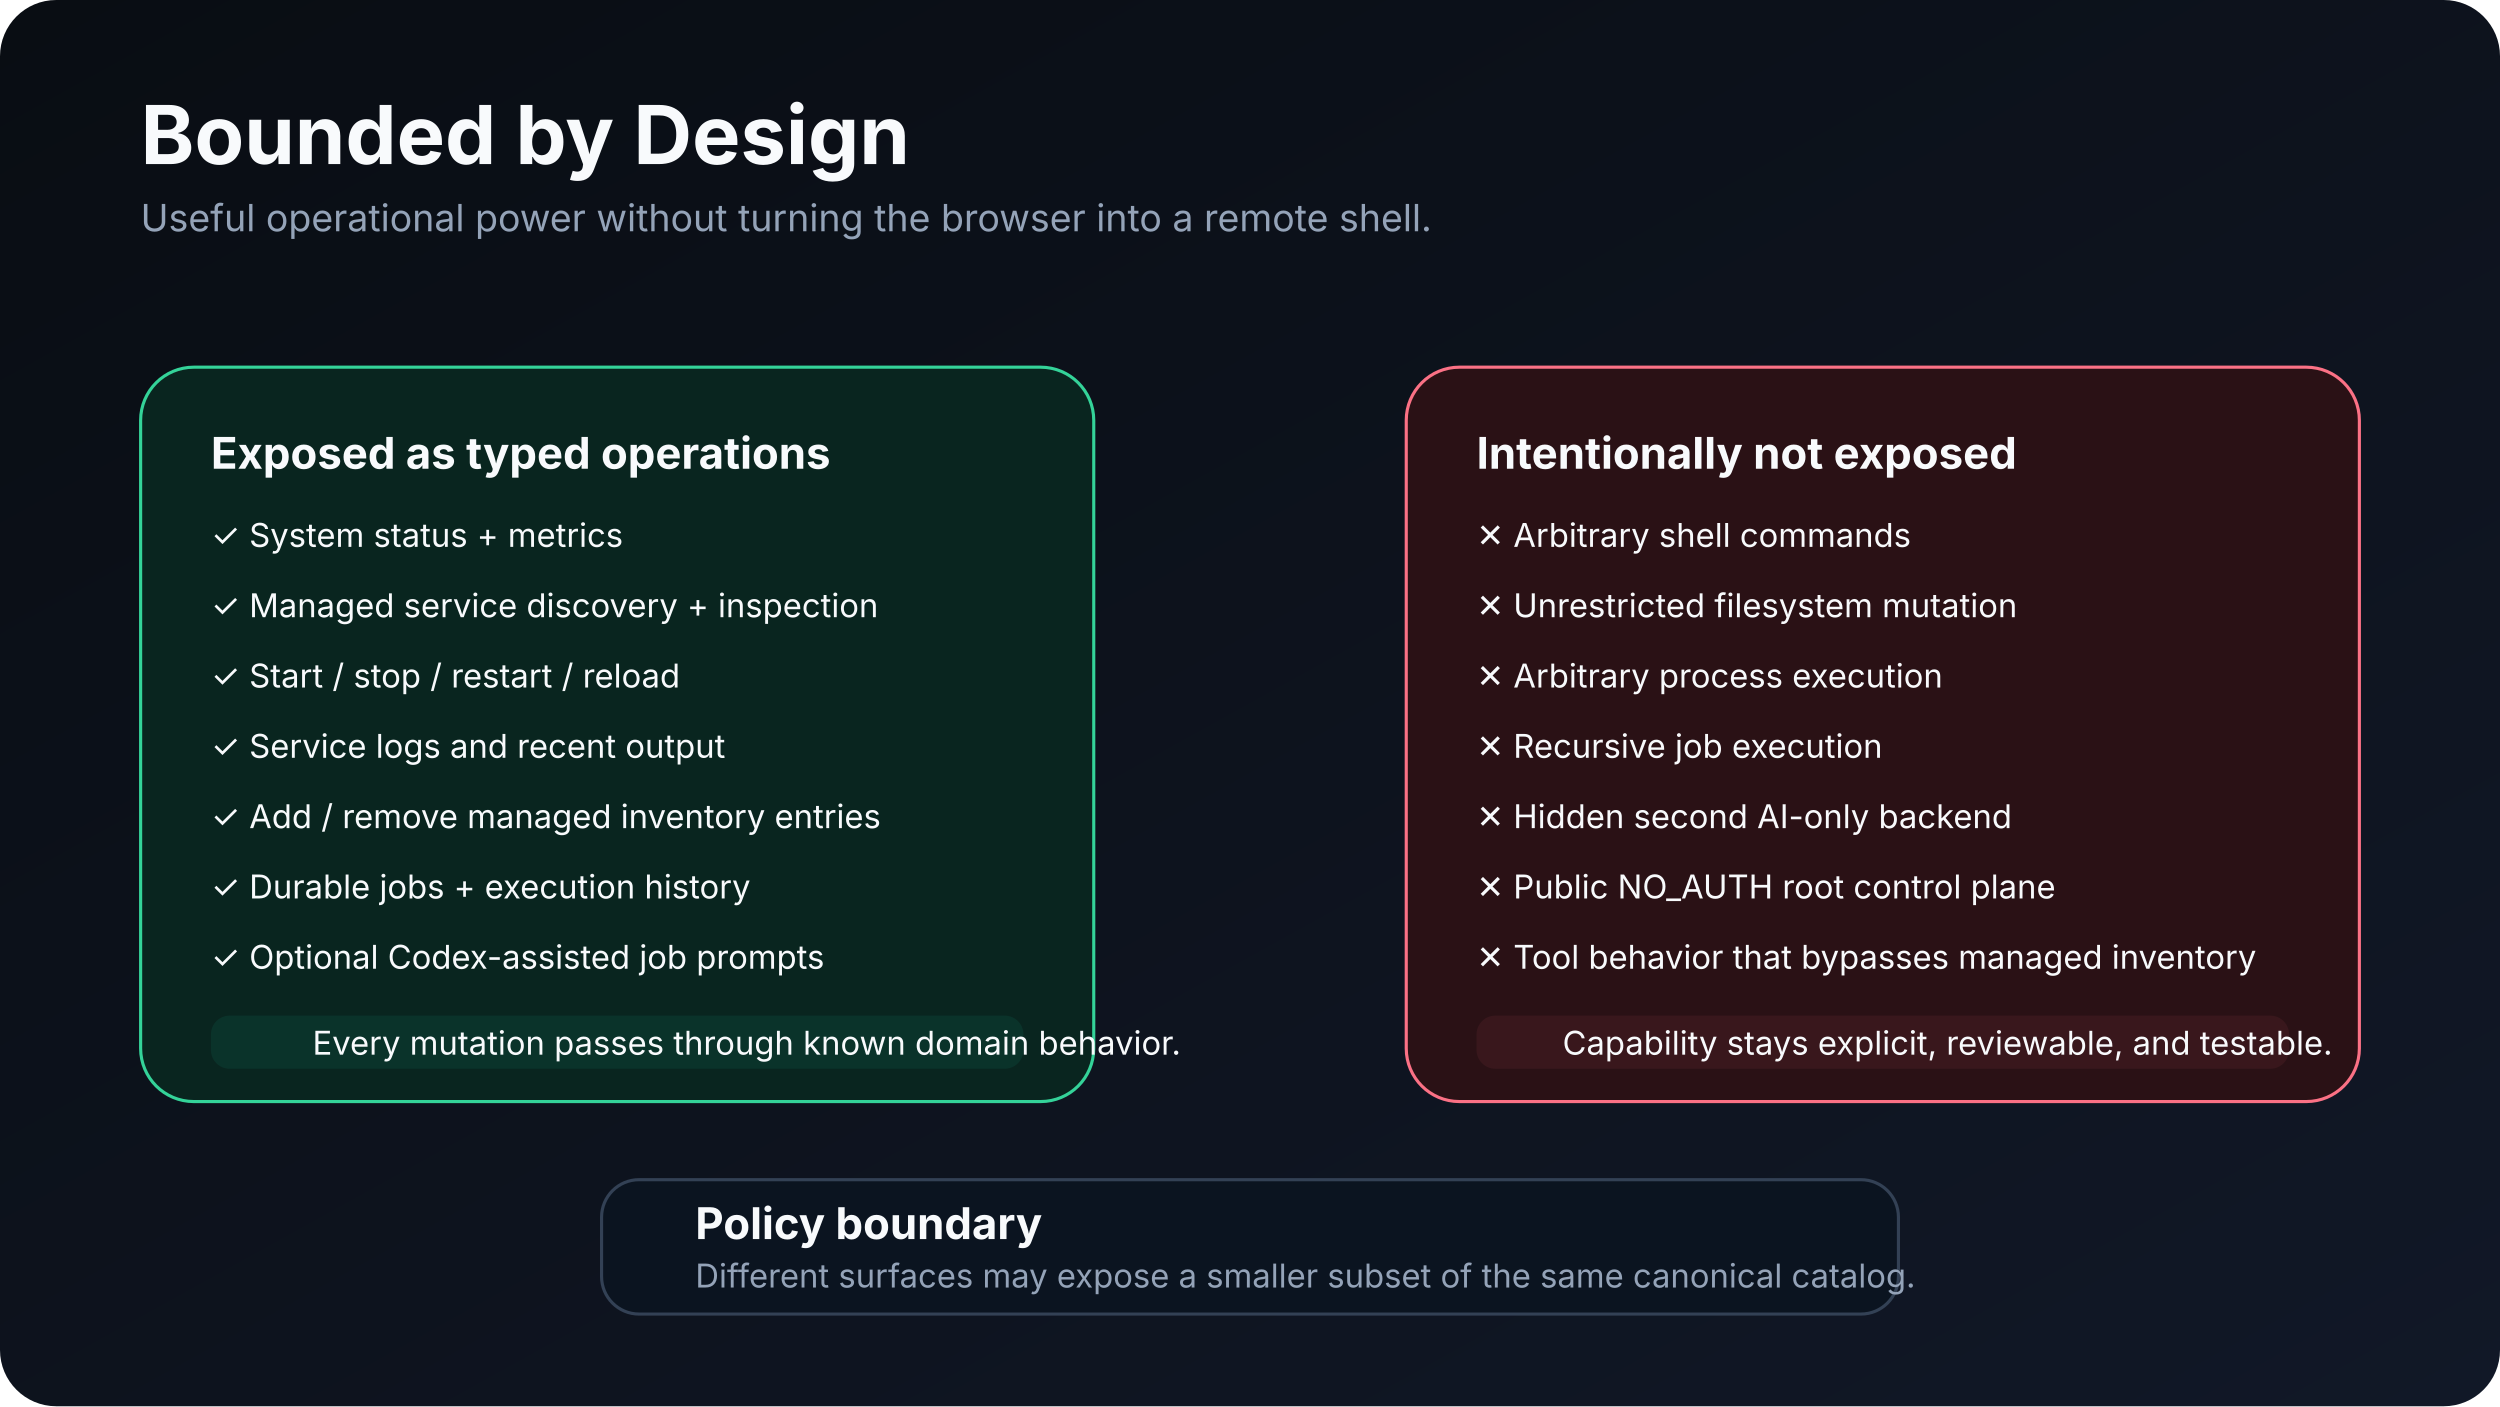
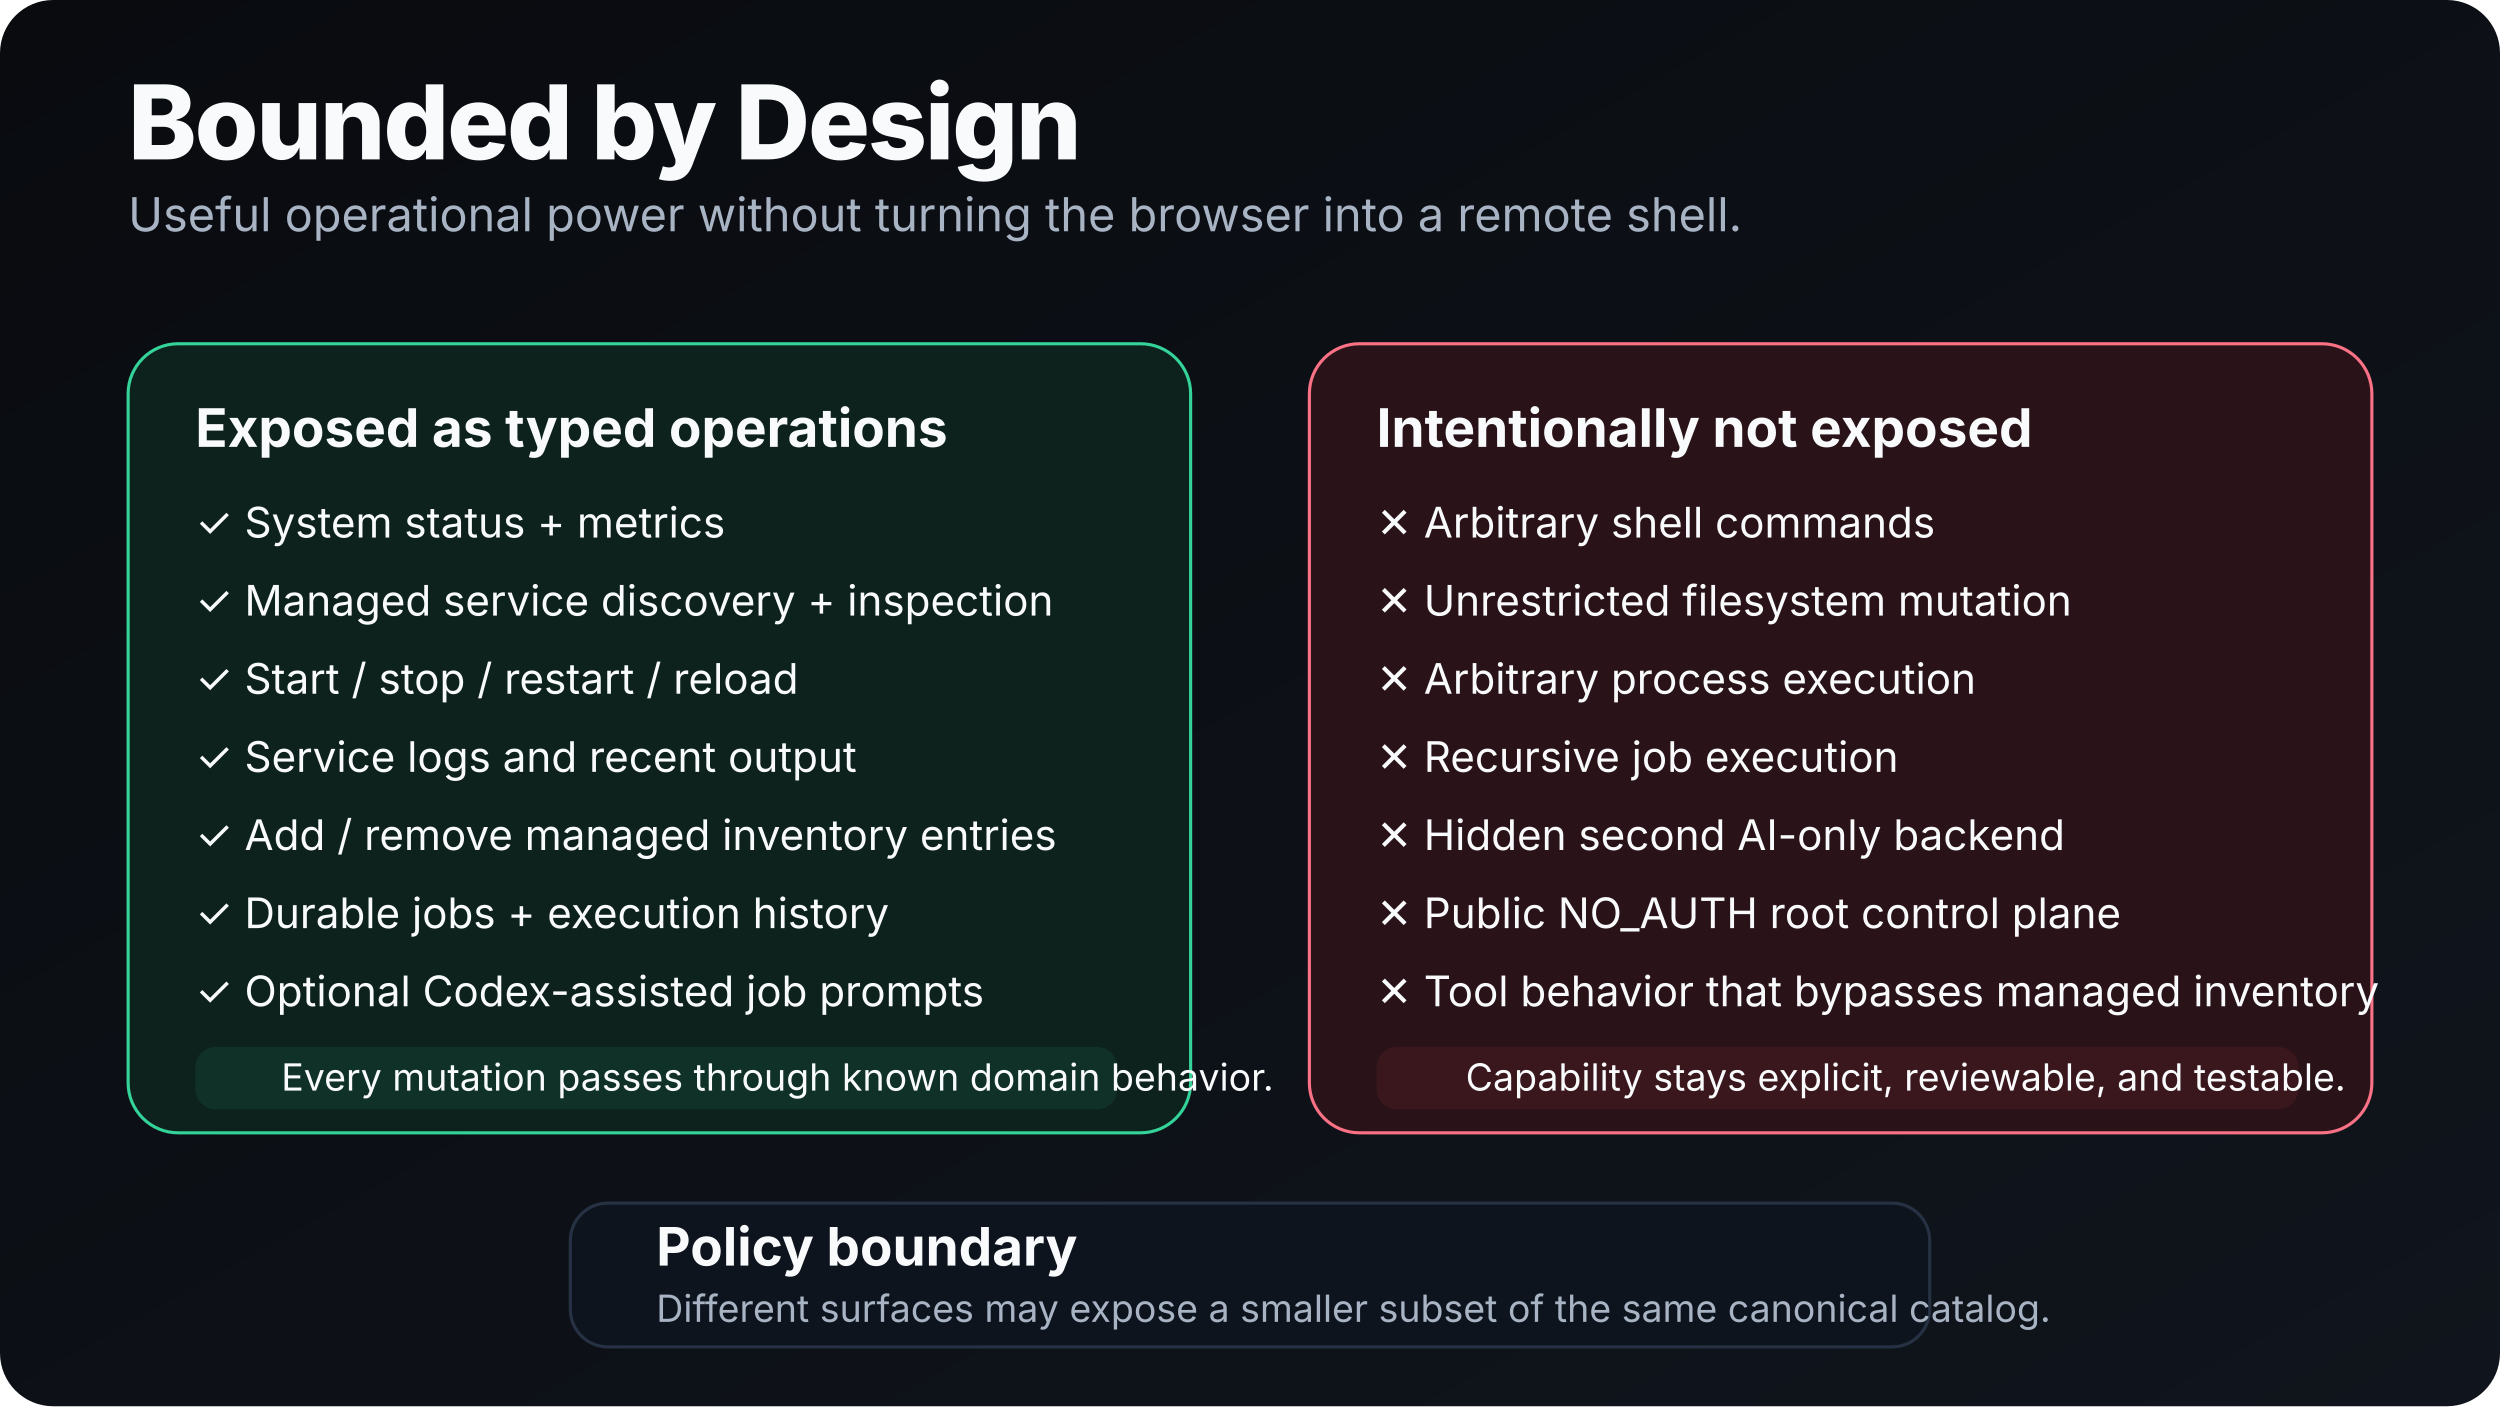
<svg xmlns="http://www.w3.org/2000/svg" width="1600" height="900" viewBox="0 0 1600 900" role="img" aria-labelledby="title desc">
  <defs>
    <linearGradient id="bg" x1="0" y1="0" x2="1" y2="1">
-       <stop offset="0" stop-color="#090d13" />
-       <stop offset="1" stop-color="#111827" />
+       <stop offset="0" stop-color="#090B0F" />
+       <stop offset="1" stop-color="#10151D" />
    </linearGradient>
-     <style>.t{font-family:Inter,Segoe UI,Arial,sans-serif;fill:#f8fafc}.m{fill:#94a3b8}.h{font-size:52px;font-weight:700}.s{font-size:24px}.k{font-size:28px;font-weight:650}.b{font-size:21px}.safe{fill:#09251f;stroke:#34d399;stroke-width:2}.deny{fill:#2a1115;stroke:#fb7185;stroke-width:2}.mid{fill:#0f172a;stroke:#334155;stroke-width:2}.bar{fill:#0b1420;stroke:#334155;stroke-width:2}</style>
+     <style>.t{font-family:Inter,ui-sans-serif,system-ui,-apple-system,BlinkMacSystemFont,"Segoe UI",Arial,sans-serif;fill:#F8FAFC}.m{fill:#A8B3C4}.title{font-size:66px;font-weight:760;letter-spacing:-1.3px}.sub{font-size:30px}.head{font-size:34px;font-weight:700}.body{font-size:27px}.small{font-size:24px}.soft{fill:#0D141E;stroke:#263243;stroke-width:2}</style>
  </defs>
-   <rect width="1600" height="900" rx="36" fill="url(#bg)" />
-   <text x="90" y="105" class="t h">Bounded by Design</text>
-   <text x="90" y="148" class="t s m">Useful operational power without turning the browser into a remote shell.</text>
-   <rect x="90" y="235" width="610" height="470" rx="34" class="safe" />
-   <text x="135" y="300" class="t k">Exposed as typed operations</text>
-   <text x="135" y="350" class="t b">✓ System status + metrics</text>
-   <text x="135" y="395" class="t b">✓ Managed service discovery + inspection</text>
-   <text x="135" y="440" class="t b">✓ Start / stop / restart / reload</text>
-   <text x="135" y="485" class="t b">✓ Service logs and recent output</text>
-   <text x="135" y="530" class="t b">✓ Add / remove managed inventory entries</text>
-   <text x="135" y="575" class="t b">✓ Durable jobs + execution history</text>
-   <text x="135" y="620" class="t b">✓ Optional Codex-assisted job prompts</text>
-   <rect x="135" y="650" width="520" height="34" rx="12" fill="#0a332a" />
-   <text x="200" y="675" class="t b">Every mutation passes through known domain behavior.</text>
-   <rect x="900" y="235" width="610" height="470" rx="34" class="deny" />
-   <text x="945" y="300" class="t k">Intentionally not exposed</text>
-   <text x="945" y="350" class="t b">✕ Arbitrary shell commands</text>
-   <text x="945" y="395" class="t b">✕ Unrestricted filesystem mutation</text>
-   <text x="945" y="440" class="t b">✕ Arbitrary process execution</text>
-   <text x="945" y="485" class="t b">✕ Recursive job execution</text>
-   <text x="945" y="530" class="t b">✕ Hidden second AI-only backend</text>
-   <text x="945" y="575" class="t b">✕ Public NO_AUTH root control plane</text>
-   <text x="945" y="620" class="t b">✕ Tool behavior that bypasses managed inventory</text>
-   <rect x="945" y="650" width="520" height="34" rx="12" fill="#39171c" />
-   <text x="1000" y="675" class="t b">Capability stays explicit, reviewable, and testable.</text>
-   <rect x="385" y="755" width="830" height="86" rx="24" class="bar" />
-   <text x="445" y="793" class="t k">Policy boundary</text>
-   <text x="445" y="824" class="t b m">Different surfaces may expose a smaller subset of the same canonical catalog.</text>
+   <rect width="1600" height="900" rx="34" fill="url(#bg)" />
+   <text x="82" y="102" class="t title">Bounded by Design</text>
+   <text x="82" y="148" class="t sub m">Useful operational power without turning the browser into a remote shell.</text>
+   <rect x="82" y="220" width="680" height="505" rx="32" fill="#0D211D" stroke="#34D399" stroke-width="2" />
+   <text x="125" y="286" class="t head">Exposed as typed operations</text>
+   <text x="125" y="344" class="t body">✓ System status + metrics</text>
+   <text x="125" y="394" class="t body">✓ Managed service discovery + inspection</text>
+   <text x="125" y="444" class="t body">✓ Start / stop / restart / reload</text>
+   <text x="125" y="494" class="t body">✓ Service logs and recent output</text>
+   <text x="125" y="544" class="t body">✓ Add / remove managed inventory entries</text>
+   <text x="125" y="594" class="t body">✓ Durable jobs + execution history</text>
+   <text x="125" y="644" class="t body">✓ Optional Codex-assisted job prompts</text>
+   <rect x="125" y="670" width="590" height="40" rx="13" fill="#103128" />
+   <text x="180" y="698" class="t small">Every mutation passes through known domain behavior.</text>
+   <rect x="838" y="220" width="680" height="505" rx="32" fill="#291318" stroke="#FB7185" stroke-width="2" />
+   <text x="881" y="286" class="t head">Intentionally not exposed</text>
+   <text x="881" y="344" class="t body">✕ Arbitrary shell commands</text>
+   <text x="881" y="394" class="t body">✕ Unrestricted filesystem mutation</text>
+   <text x="881" y="444" class="t body">✕ Arbitrary process execution</text>
+   <text x="881" y="494" class="t body">✕ Recursive job execution</text>
+   <text x="881" y="544" class="t body">✕ Hidden second AI-only backend</text>
+   <text x="881" y="594" class="t body">✕ Public NO_AUTH root control plane</text>
+   <text x="881" y="644" class="t body">✕ Tool behavior that bypasses managed inventory</text>
+   <rect x="881" y="670" width="590" height="40" rx="13" fill="#39171C" />
+   <text x="938" y="698" class="t small">Capability stays explicit, reviewable, and testable.</text>
+   <rect x="365" y="770" width="870" height="92" rx="24" class="soft" />
+   <text x="420" y="810" class="t head">Policy boundary</text>
+   <text x="420" y="846" class="t small m">Different surfaces may expose a smaller subset of the same canonical catalog.</text>
</svg>
